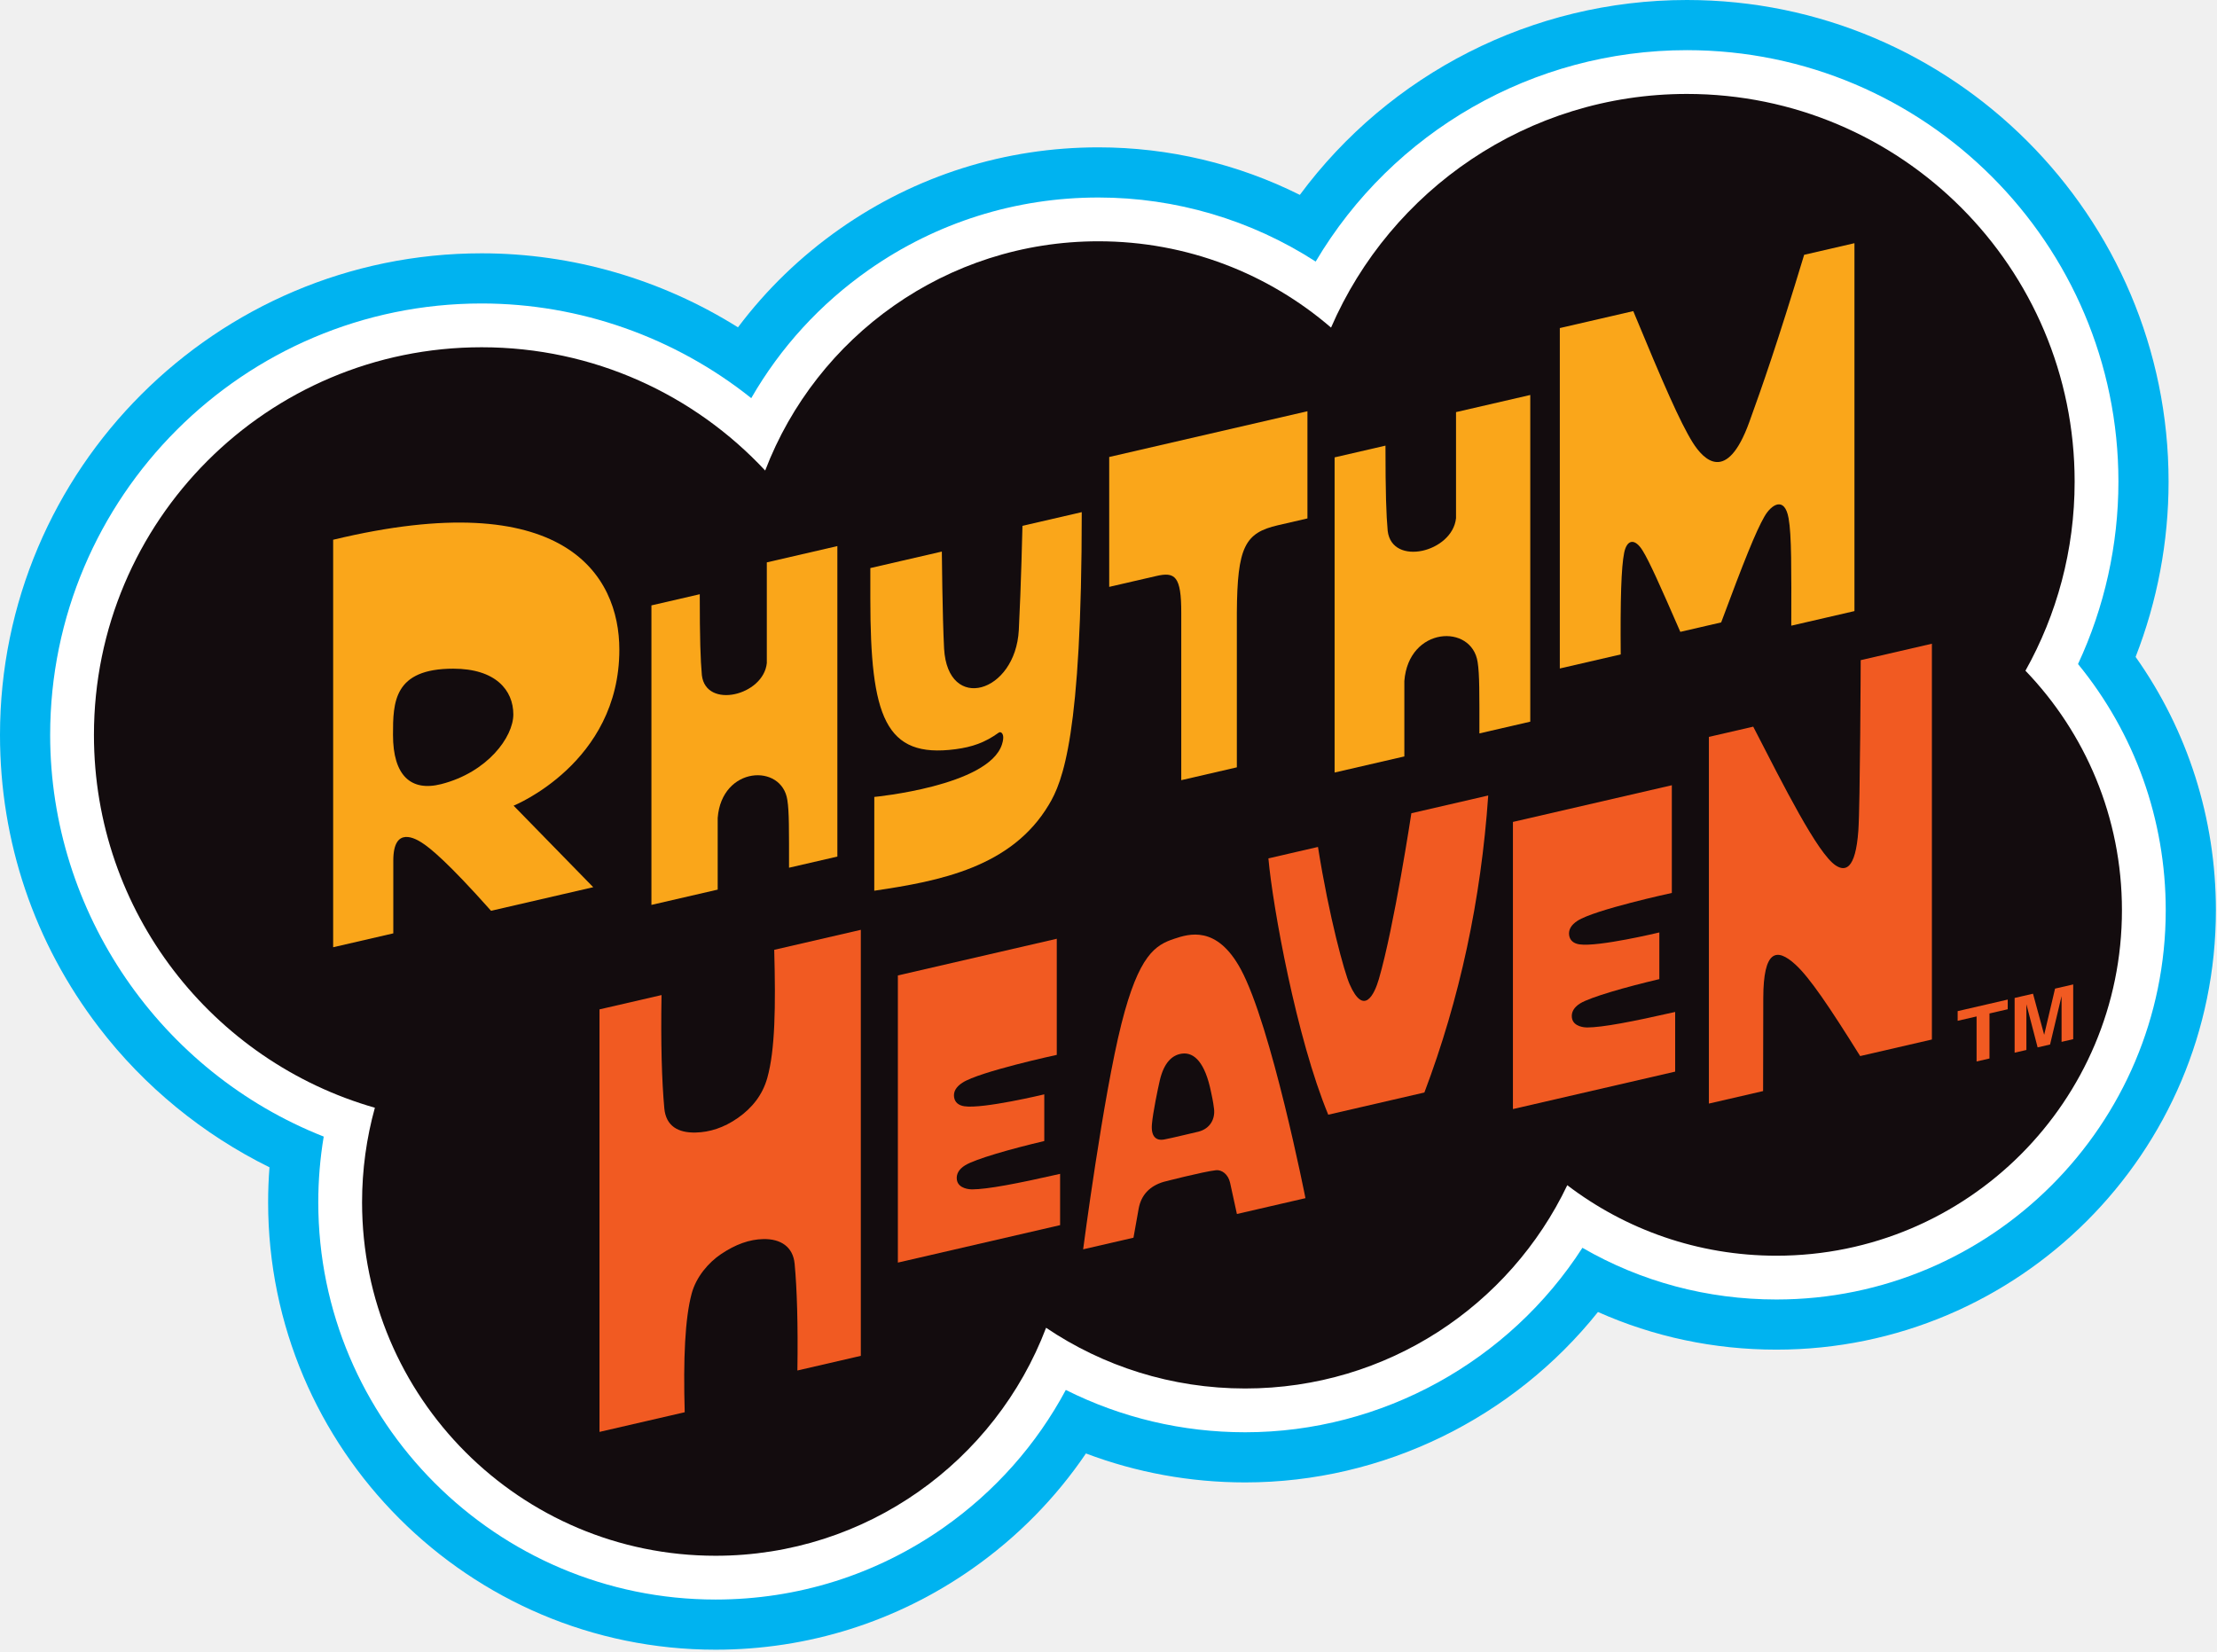
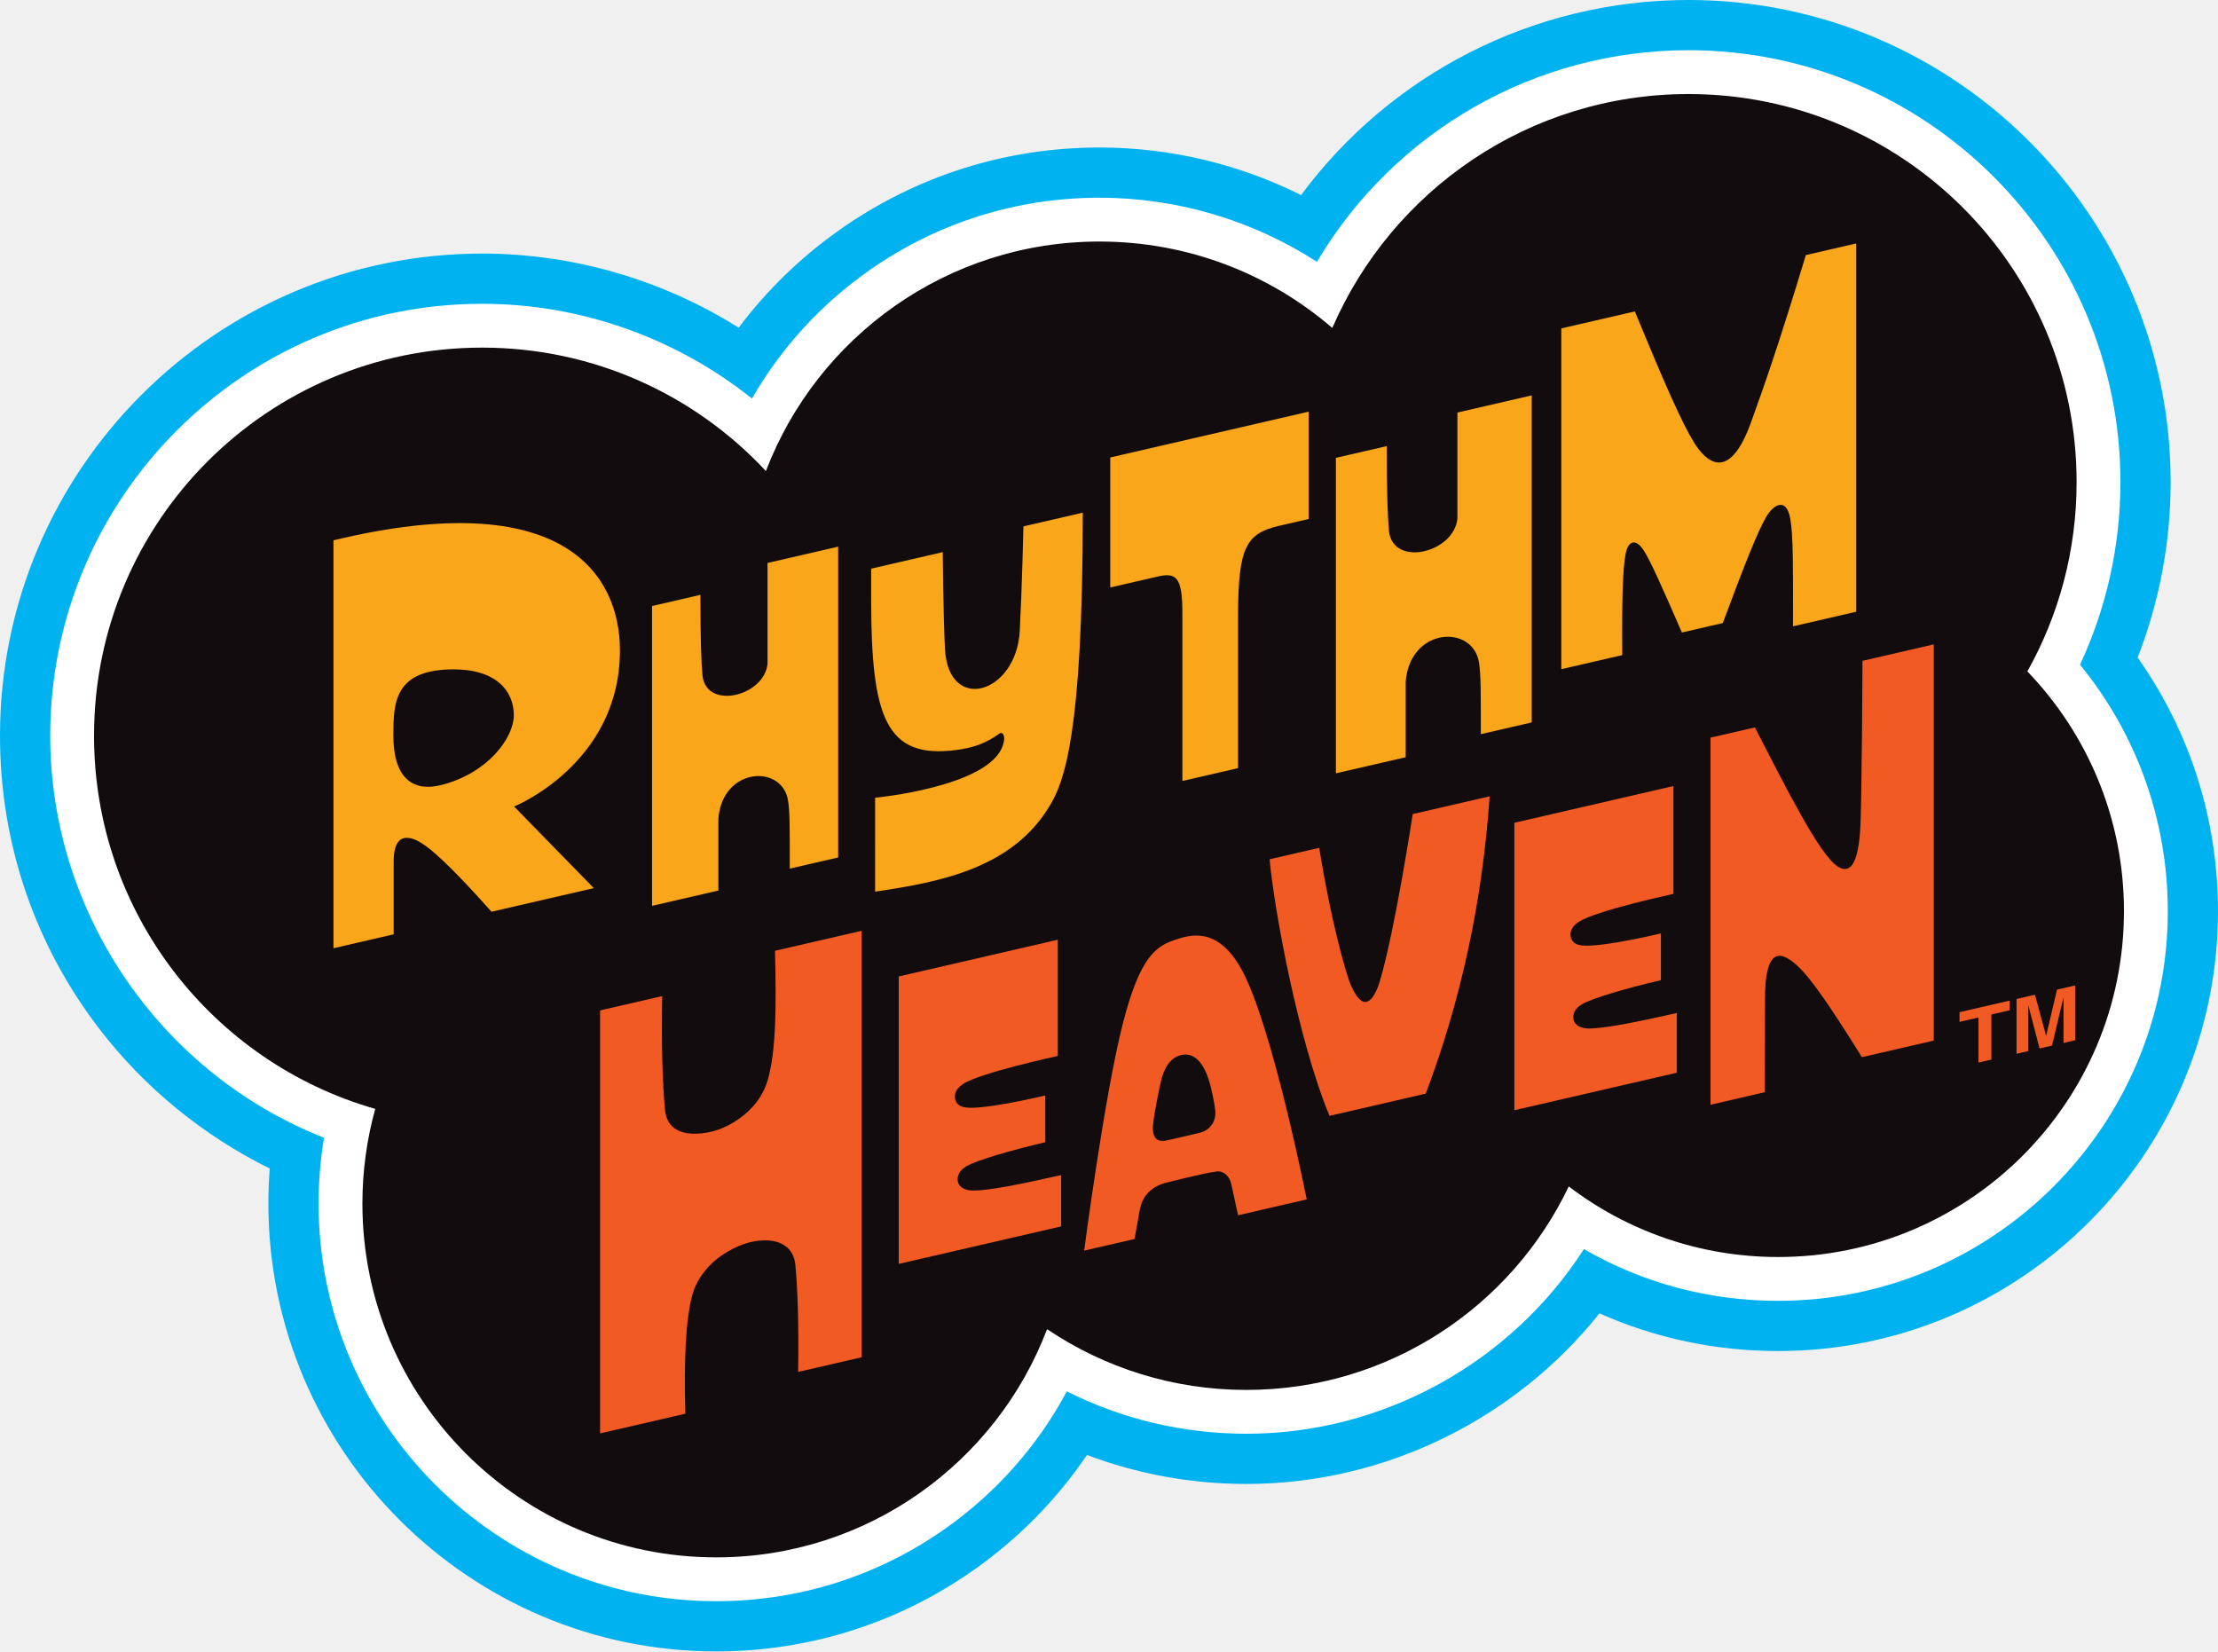
- <svg xmlns="http://www.w3.org/2000/svg" width="667px" height="497px" viewBox="0 0 667 497" version="1.1">
-   <g id="Page-1" stroke="none" stroke-width="1" fill="none" fill-rule="evenodd">
-     <g id="Rhythm-Heaven-Logo-(Alt)" transform="translate(-0.0004, 0.0007)" fill-rule="nonzero">
-       <path d="M642.511,298.709 C649.036,315.439 652.432,333.363 652.432,351.444 C652.432,431.348 587.427,496.355 507.523,496.355 C460.956,496.355 418.021,474.107 391.067,437.721 C372.384,447.056 351.647,452.021 330.46,452.021 C302.472,452.021 275.597,443.556 252.743,427.541 C240.892,419.236 230.561,409.228 222.025,397.868 C199.1,412.253 172.335,420.137 144.911,420.137 C65.007,420.137 5.68434189e-14,355.131 5.68434189e-14,275.227 C5.68434189e-14,243.104 10.299,212.672 29.781,187.217 C43.389,169.437 61.105,154.989 81.077,145.141 C80.804,141.644 80.668,138.131 80.668,134.612 C80.668,60.387 141.055,5.68434189e-14 215.279,5.68434189e-14 C243.125,5.68434189e-14 269.853,8.436 292.575,24.397 C306.091,33.892 317.607,45.616 326.712,59.043 C341.908,53.3 358.093,50.331 374.625,50.331 C416.236,50.331 455.335,69.772 480.76,101.609 C497.499,94.147 515.663,90.279 534.449,90.279 C607.355,90.279 666.667,149.591 666.667,222.495 C666.667,250.099 658.197,276.541 642.511,298.709" id="path20" fill="#00B3F0" transform="translate(333.3333, 248.1773) scale(-1, 1) rotate(-180) translate(-333.3333, -248.1773)" />
-       <path d="M625.189,296.56 C633.162,313.662 637.342,332.451 637.342,351.443 C637.342,423.027 579.105,481.264 507.522,481.264 C461.265,481.264 419.009,456.762 395.832,417.656 C376.46,430.171 353.765,436.931 330.461,436.931 C305.586,436.931 281.706,429.411 261.402,415.182 C246.789,404.942 234.778,391.792 226.02,376.563 C203.14,394.834 174.45,405.047 144.912,405.047 C73.328,405.047 15.09,346.81 15.09,275.227 C15.09,221.739 48.369,173.702 97.393,154.386 C96.306,147.87 95.757,141.255 95.757,134.612 C95.757,68.707 149.374,15.09 215.278,15.09 C240.004,15.09 263.733,22.578 283.901,36.744 C299.356,47.602 311.868,61.739 320.656,78.156 C337.321,69.788 355.717,65.42 374.625,65.42 C415.753,65.42 454.117,86.79 476.08,120.919 C493.756,110.706 513.669,105.368 534.449,105.368 C599.033,105.368 651.576,157.911 651.576,222.495 C651.576,249.73 642.27,275.688 625.189,296.56" id="path24" fill="#FFFFFF" transform="translate(333.3331, 248.1771) scale(-1, 1) rotate(-180) translate(-333.3331, -248.1771)" />
-       <path d="M609.37,294.553 C618.791,311.384 624.171,330.785 624.171,351.445 C624.171,415.868 571.946,468.092 507.522,468.092 C459.569,468.092 418.382,439.152 400.454,397.788 C381.663,413.972 357.205,423.758 330.461,423.758 C284.702,423.758 245.641,395.114 230.21,354.781 C208.918,377.601 178.583,391.874 144.911,391.874 C80.489,391.874 28.263,339.65 28.263,275.228 C28.263,221.948 63.986,177.013 112.786,163.062 C110.277,154.006 108.93,144.468 108.93,134.613 C108.93,75.878 156.545,28.264 215.279,28.264 C260.717,28.264 299.491,56.764 314.722,96.858 C331.831,85.328 352.442,78.594 374.625,78.594 C417.369,78.594 454.27,103.586 471.525,139.753 C488.994,126.448 510.797,118.542 534.451,118.542 C591.862,118.542 638.402,165.084 638.402,222.496 C638.402,250.473 627.347,275.866 609.37,294.553" id="path28" fill="#130C0E" transform="translate(333.3328, 248.1776) scale(-1, 1) rotate(-180) translate(-333.3328, -248.1776)" />
-       <path d="M620.237,302.093 L620.237,315.85 L616.779,301.293 L613.033,300.429 L609.655,313.408 L609.655,299.649 L606.115,298.833 L606.115,315.301 L611.647,316.578 L614.983,304.286 L615.024,304.294 L618.276,318.11 L623.737,319.37 L623.737,302.9 L620.237,302.093 Z M594.671,296.19 L594.671,309.738 L588.976,308.424 L588.976,311.336 L604.043,314.813 L604.043,311.901 L598.551,310.634 L598.551,297.085 L594.671,296.19 Z" id="path32" fill="#F15A22" transform="translate(606.3565, 307.7803) scale(-1, 1) rotate(-180) translate(-606.3565, -307.7803)" />
-       <path d="M559.806,327.099 C559.806,327.099 559.64,283.5 559.097,275.832 C558.249,263.852 555.03,263.531 552.292,265.328 C546.826,268.913 536.613,289.332 527.47,307.088 L514.13,304.008 L514.13,193.679 L530.442,197.445 L530.497,225.44 C530.525,239.809 534.448,240.744 540.15,235.524 C544.477,231.564 550.364,222.828 559.64,207.975 L581.225,212.959 L581.225,332.043 L559.806,327.099 Z" id="path36" fill="#F15A22" transform="translate(547.6776, 262.8605) scale(-1, 1) rotate(-180) translate(-547.6776, -262.8605)" />
-       <path d="M477.472,260.81 C476.977,260.807 473.313,260.931 472.921,263.727 C472.694,265.346 473.472,266.866 475.426,268.062 C478.484,269.933 489.066,272.974 499.224,275.357 L499.224,289.402 C499.224,289.402 480.833,284.977 475.176,285.818 C473.457,286.073 472.313,286.982 472.086,288.569 C471.853,290.191 472.67,291.654 474.592,292.903 C479.764,296.273 502.982,301.282 502.982,301.282 L502.982,333.693 L455.176,322.655 L455.176,236.259 L503.985,247.527 L503.985,265.478 C490.957,262.518 482.153,260.835 477.472,260.81" id="path40" fill="#F15A22" transform="translate(479.5803, 284.9761) scale(-1, 1) rotate(-180) translate(-479.5803, -284.9761)" />
-       <path d="M424.621,330.047 C424.621,330.047 419.443,295.927 414.844,280.158 C413.531,275.654 410.355,268.76 406.035,278.616 C404.487,282.147 399.895,298.642 396.524,319.906 L381.609,316.463 C382.915,301.842 390.075,262.351 399.613,239.344 L428.539,246.022 C439.185,274.199 445.573,303.958 447.745,335.386 L424.621,330.047 Z" id="path44" fill="#F15A22" transform="translate(414.6773, 287.3651) scale(-1, 1) rotate(-180) translate(-414.6773, -287.3651)" />
-       <path d="M360.531,316.585 C358.227,316.083 352.987,314.755 350.309,314.254 C347.746,313.753 346.247,315.198 346.565,318.857 C346.853,322.279 348.355,329.535 348.926,331.985 C350.187,337.403 352.665,339.663 355.578,340.069 C359.314,340.59 362.577,337.326 364.362,328.474 C364.535,327.618 364.97,325.842 365.255,323.43 C365.601,320.499 364.161,317.499 360.531,316.585 M373.281,365.497 C366.042,378.833 357.623,376.067 353.31,374.641 C347.659,372.771 342.643,369.869 337.393,349.05 C331.877,327.165 325.87,281.193 325.87,281.193 L341.015,284.689 L342.571,293.405 C343.323,297.614 346.003,300.289 350.086,301.491 C350.086,301.491 361.822,304.537 365.827,304.993 C367.519,305.185 369.507,303.849 370.086,301.199 L372.131,291.822 L392.757,296.583 C392.757,296.583 382.498,348.514 373.281,365.497" id="path48" fill="#F15A22" transform="translate(359.3135, 328.5419) scale(-1, 1) rotate(-180) translate(-359.3135, -328.5419)" />
-       <path d="M292.427,304.478 C291.933,304.476 288.269,304.601 287.877,307.396 C287.65,309.014 288.427,310.536 290.382,311.73 C293.439,313.602 304.022,316.644 314.179,319.025 L314.179,333.072 C314.179,333.072 295.787,328.646 290.131,329.488 C288.413,329.742 287.269,330.65 287.041,332.238 C286.809,333.86 287.626,335.322 289.546,336.573 C294.719,339.942 317.938,344.95 317.938,344.95 L317.938,379.885 L270.131,368.848 L270.131,282.45 L318.939,293.72 L318.939,309.148 C305.913,306.188 297.109,304.505 292.427,304.478" id="path52" fill="#F15A22" transform="translate(294.5353, 331.1676) scale(-1, 1) rotate(-180) translate(-294.5353, -331.1676)" />
-       <path d="M232.931,424.809 C233.391,407.596 233.205,394.711 230.844,386.255 C229.408,381.119 226.251,377.211 222.033,374.251 C217.739,371.236 213.432,369.916 209.216,369.833 C204.073,369.731 200.357,371.732 199.864,377.127 C199.112,385.337 198.777,396.816 199.028,411.196 L180.365,406.888 L180.365,279.761 L206.001,285.679 C205.541,301.893 206.095,313.92 208.088,321.359 C209.448,326.427 213.167,330.717 216.899,333.237 C221.26,336.183 225.491,337.712 229.716,337.781 C234.851,337.864 238.584,335.483 239.069,330.361 C239.779,322.859 240.112,312.035 239.903,298.239 L258.984,302.644 L258.984,430.825 L232.931,424.809 Z" id="path56" fill="#F15A22" transform="translate(219.6747, 355.2935) scale(-1, 1) rotate(-180) translate(-219.6747, -355.2935)" />
-       <path d="M557.925,90.438 L557.925,201.13 L542.793,197.637 C534.767,171.135 530.226,158.178 526.269,147.254 C519.525,128.667 512.53,135.967 509.27,141.151 C505.479,147.226 500.325,159.043 491.379,180.695 L469.282,175.594 L469.282,73.17 L487.606,77.401 C487.466,93.981 487.757,103.643 488.649,108.018 C489.457,111.947 491.826,112.505 494.222,108.603 C496.201,105.398 499.322,98.459 505.535,84.191 L517.825,87.029 C524.597,105.226 528.246,114.399 530.839,118.886 C532.929,122.537 536.913,125.101 538.113,118.357 C539.031,113.257 538.949,102.994 538.919,86.05 L557.925,90.438 Z" id="path60" fill="#FAA61A" transform="translate(513.6035, 137.1501) scale(-1, 1) rotate(-180) translate(-513.6035, -137.1501)" />
-       <path d="M438.056,227.278 L438.056,195.384 C436.999,185.094 418.788,180.738 417.498,191.544 C417.06,196.356 416.83,203.002 416.83,217.192 L401.528,213.66 L401.528,118.838 L422.508,123.681 L422.508,146.378 C423.784,162.793 442.807,163.704 444.558,152.057 C445.146,148.386 445.091,142.585 445.091,130.61 L460.392,134.142 L460.392,232.434 L438.056,227.278 Z" id="path64" fill="#FAA61A" transform="translate(430.9603, 175.6364) scale(-1, 1) rotate(-180) translate(-430.9603, -175.6364)" />
-       <path d="M333.713,220.964 L333.713,181.886 L347.829,185.145 C353.456,186.445 355.432,185.25 355.391,173.948 L355.391,123.729 L372.116,127.59 L372.116,174.062 C372.232,194.012 374.573,198.141 384.495,200.432 L393.353,202.477 L393.353,234.733 L333.713,220.964 Z" id="path68" fill="#FAA61A" transform="translate(363.5332, 179.2309) scale(-1, 1) rotate(-180) translate(-363.5332, -179.2309)" />
-       <path d="M325.453,267.996 L307.616,263.879 C307.616,263.879 307.209,245.901 306.517,232.504 C305.484,213.5 285.164,207.588 284.037,226.921 C283.523,236.776 283.359,256.133 283.359,256.133 L261.847,251.167 L261.847,242.024 C261.847,206.423 266.259,193.867 287.443,196.664 C292.457,197.327 296.264,198.612 300.491,201.66 C300.765,201.833 301.035,201.807 301.253,201.66 C301.707,201.333 302.192,200.417 301.444,198.093 C297.412,185.575 263.04,182.309 263.04,182.309 L263.031,154.091 C282.771,156.996 304.319,161.161 315.531,179.929 C319.765,186.913 325.455,201.037 325.453,267.996" id="path72" fill="#FAA61A" transform="translate(293.6501, 211.0433) scale(-1, 1) rotate(-180) translate(-293.6501, -211.0433)" />
-       <path d="M230.701,267.362 L230.701,237.05 C229.697,227.271 212.389,223.131 211.162,233.401 C210.746,237.974 210.527,244.291 210.527,257.777 L195.986,254.419 L195.986,164.303 L215.923,168.906 L215.923,190.477 C217.137,206.077 235.215,206.943 236.878,195.874 C237.438,192.385 237.386,186.871 237.386,175.491 L251.927,178.847 L251.927,272.263 L230.701,267.362 Z" id="path76" fill="#FAA61A" transform="translate(223.9568, 218.2833) scale(-1, 1) rotate(-180) translate(-223.9568, -218.2833)" />
-       <path d="M132.752,206.31 C123.622,203.982 118.236,208.873 118.236,221.146 C118.236,230.935 118.422,241.042 136.344,241.042 C149.106,241.042 154.428,234.581 154.44,227.293 C154.452,220.493 146.674,209.859 132.752,206.31 M186.335,246.747 C186.335,269.29 169.724,296.557 100.231,279.83 L100.231,157.227 L118.328,161.406 L118.328,183.313 C118.328,194.006 125.287,189.711 126.824,188.746 C129.422,187.114 134.847,182.677 147.735,168.195 L178.479,175.293 L154.522,199.822 C154.522,199.822 186.335,212.631 186.335,246.747" id="path80" fill="#FAA61A" transform="translate(143.2829, 221.1147) scale(-1, 1) rotate(-180) translate(-143.2829, -221.1147)" />
+ <svg xmlns="http://www.w3.org/2000/svg" version="1.1" id="svg2" width="666.667" height="496.355" viewBox="0 0 666.667 496.355">
+   <defs id="defs6">
+     <clipPath clipPathUnits="userSpaceOnUse" id="clipPath16">
+       <path d="M 0,372.266 H 500 V 0 H 0 Z" id="path14" />
+     </clipPath>
+   </defs>
+   <g id="g8" transform="matrix(1.333333,0,0,-1.333333,0,496.3547)">
+     <g id="g10">
+       <g id="g12" clip-path="url(#clipPath16)">
+         <g id="g18" transform="translate(481.8827,224.0315)">
+           <path d="m 0,0 c 4.894,12.547 7.441,25.99 7.441,39.551 0,59.928 -48.754,108.683 -108.682,108.683 -34.925,0 -67.126,-16.686 -87.342,-43.975 -14.012,7.001 -29.565,10.725 -45.455,10.725 -20.991,0 -41.147,-6.349 -58.288,-18.36 -8.888,-6.229 -16.636,-13.735 -23.038,-22.255 -17.194,10.789 -37.268,16.702 -57.836,16.702 -59.928,0 -108.683,-48.755 -108.683,-108.683 0,-24.092 7.724,-46.916 22.336,-66.007 10.206,-13.335 23.493,-24.171 38.472,-31.557 -0.205,-2.623 -0.307,-5.258 -0.307,-7.897 0,-55.669 45.29,-100.959 100.958,-100.959 20.885,0 40.931,6.327 57.972,18.298 10.137,7.121 18.774,15.914 25.603,25.984 11.397,-4.307 23.536,-6.534 35.935,-6.534 31.208,0 60.532,14.581 79.601,38.459 12.554,-5.597 26.177,-8.498 40.267,-8.498 54.679,0 99.163,44.484 99.163,99.162 C 18.117,-36.458 11.765,-16.626 0,0" style="fill:#00b3f0;fill-opacity:1;fill-rule:nonzero;stroke:none" id="path20" />
+         </g>
+         <g id="g22" transform="translate(468.8915,222.4202)">
+           <path d="m 0,0 c 5.98,12.826 9.115,26.918 9.115,41.162 0,53.688 -43.678,97.366 -97.365,97.366 -34.693,0 -66.385,-18.377 -83.768,-47.706 -14.529,9.386 -31.55,14.456 -49.028,14.456 -18.656,0 -36.566,-5.64 -51.794,-16.312 -10.96,-7.68 -19.968,-17.542 -26.537,-28.964 -17.16,13.703 -38.677,21.363 -60.831,21.363 -53.688,0 -97.366,-43.678 -97.366,-97.365 0,-40.116 24.959,-76.144 61.727,-90.631 -0.815,-4.887 -1.227,-9.848 -1.227,-14.83 0,-49.429 40.213,-89.642 89.641,-89.642 18.544,0 36.341,5.616 51.467,16.241 11.591,8.143 20.975,18.746 27.566,31.059 12.499,-6.276 26.296,-9.552 40.477,-9.552 30.846,0 59.619,16.027 76.091,41.624 13.257,-7.66 28.192,-11.663 43.777,-11.663 48.438,0 87.845,39.407 87.845,87.845 C 19.79,-35.123 12.811,-15.654 0,0" style="fill:#ffffff;fill-opacity:1;fill-rule:nonzero;stroke:none" id="path24" />
+         </g>
+         <g id="g26" transform="translate(457.0273,220.9138)">
+           <path d="m 0,0 c 7.066,12.623 11.101,27.174 11.101,42.669 0,48.317 -39.169,87.485 -87.487,87.485 -35.965,0 -66.855,-21.705 -80.301,-52.728 -14.093,12.138 -32.437,19.478 -52.495,19.478 -34.319,0 -63.615,-21.483 -75.188,-51.733 -15.969,17.115 -38.72,27.82 -63.974,27.82 -48.317,0 -87.486,-39.168 -87.486,-87.485 0,-39.96 26.792,-73.661 63.392,-84.124 -1.882,-6.792 -2.892,-13.946 -2.892,-21.337 0,-44.051 35.711,-79.762 79.762,-79.762 34.078,0 63.159,21.375 74.582,51.446 12.832,-8.648 28.29,-13.698 44.927,-13.698 32.058,0 59.734,18.744 72.675,45.869 13.102,-9.979 29.454,-15.908 47.195,-15.908 43.058,0 77.963,34.906 77.963,77.965 C 21.774,-33.06 13.483,-14.015 0,0" style="fill:#130c0e;fill-opacity:1;fill-rule:nonzero;stroke:none" id="path28" />
+         </g>
+         <g id="g30" transform="translate(465.1776,137.1648)">
+           <path d="M 0,0 V 10.318 L -2.594,-0.6 -5.403,-1.248 -7.937,8.486 V -1.833 l -2.655,-0.612 V 9.906 l 4.149,0.958 2.502,-9.219 0.031,0.006 2.439,10.362 4.096,0.945 V 0.605 Z M -19.175,-4.427 V 5.734 l -4.271,-0.986 v 2.184 l 11.3,2.608 V 7.356 l -4.119,-0.95 V -3.756 Z" style="fill:#f15a22;fill-opacity:1;fill-rule:nonzero;stroke:none" id="path32" />
+         </g>
+         <g id="g34" transform="translate(419.8544,223.2986)">
+           <path d="m 0,0 c 0,0 -0.125,-32.699 -0.532,-38.45 -0.636,-8.985 -3.05,-9.226 -5.104,-7.878 -4.099,2.689 -11.759,18.003 -18.616,31.32 l -10.005,-2.31 v -82.747 l 12.234,2.825 0.041,20.996 c 0.021,10.777 2.963,11.478 7.24,7.563 3.245,-2.97 7.66,-9.522 14.617,-20.662 l 16.189,3.738 V 3.708 Z" style="fill:#f15a22;fill-opacity:1;fill-rule:nonzero;stroke:none" id="path36" />
+         </g>
+         <g id="g38" transform="translate(358.1034,140.4089)">
+           <path d="M 0,0 C -0.371,-0.002 -3.119,0.091 -3.413,2.188 -3.583,3.402 -3,4.542 -1.534,5.439 0.759,6.842 8.696,9.123 16.314,10.91 v 10.534 c 0,0 -13.793,-3.319 -18.036,-2.688 -1.289,0.191 -2.147,0.873 -2.317,2.063 -0.175,1.217 0.438,2.314 1.879,3.251 3.879,2.527 21.293,6.284 21.293,6.284 v 24.308 l -35.855,-8.278 v -64.797 l 36.607,8.451 V 3.501 C 10.114,1.281 3.511,0.019 0,0" style="fill:#f15a22;fill-opacity:1;fill-rule:nonzero;stroke:none" id="path40" />
+         </g>
+         <g id="g42" transform="translate(318.4657,188.7532)">
+           <path d="m 0,0 c 0,0 -3.884,-25.59 -7.333,-37.417 -0.985,-3.378 -3.367,-8.548 -6.607,-1.156 -1.161,2.648 -4.605,15.019 -7.133,30.967 l -11.186,-2.582 c 0.979,-10.966 6.349,-40.584 13.503,-57.839 l 21.694,5.008 c 7.985,21.133 12.776,43.452 14.405,67.023 z" style="fill:#f15a22;fill-opacity:1;fill-rule:nonzero;stroke:none" id="path44" />
+         </g>
+         <g id="g46" transform="translate(270.3983,116.8913)">
+           <path d="m 0,0 c -1.728,-0.376 -5.658,-1.372 -7.667,-1.748 -1.922,-0.376 -3.046,0.708 -2.808,3.452 0.216,2.567 1.343,8.009 1.771,9.846 0.946,4.064 2.804,5.759 4.989,6.063 2.802,0.391 5.249,-2.057 6.588,-8.696 C 3.003,8.275 3.329,6.943 3.543,5.134 3.802,2.936 2.722,0.686 0,0 m 9.562,36.684 c -5.429,10.002 -11.743,7.928 -14.978,6.858 -4.238,-1.402 -8,-3.579 -11.938,-19.193 -4.137,-16.414 -8.642,-50.893 -8.642,-50.893 l 11.359,2.622 1.167,6.537 c 0.564,3.157 2.574,5.163 5.636,6.065 0,0 8.802,2.284 11.806,2.626 1.269,0.144 2.76,-0.858 3.194,-2.845 l 1.534,-7.033 15.469,3.571 c 0,0 -7.694,38.948 -14.607,51.685" style="fill:#f15a22;fill-opacity:1;fill-rule:nonzero;stroke:none" id="path48" />
+         </g>
+         <g id="g50" transform="translate(219.3202,103.8728)">
+           <path d="M 0,0 C -0.371,-0.002 -3.119,0.092 -3.413,2.188 -3.583,3.402 -3,4.543 -1.534,5.439 0.759,6.843 8.696,9.124 16.314,10.91 v 10.535 c 0,0 -13.794,-3.319 -18.036,-2.688 -1.289,0.191 -2.147,0.872 -2.318,2.063 -0.174,1.216 0.439,2.313 1.879,3.251 3.88,2.527 21.294,6.283 21.294,6.283 v 26.201 l -35.855,-8.278 v -64.798 l 36.606,8.452 V 3.502 C 10.114,1.282 3.511,0.02 0,0" style="fill:#f15a22;fill-opacity:1;fill-rule:nonzero;stroke:none" id="path52" />
+         </g>
+         <g id="g54" transform="translate(174.6977,157.9324)">
+           <path d="m 0,0 c 0.345,-12.91 0.206,-22.574 -1.565,-28.916 -1.077,-3.852 -3.445,-6.783 -6.608,-9.003 -3.221,-2.261 -6.451,-3.251 -9.613,-3.313 -3.857,-0.077 -6.644,1.424 -7.014,5.47 -0.564,6.158 -0.815,14.767 -0.627,25.552 l -13.997,-3.231 v -95.345 l 19.227,4.438 c -0.345,12.161 0.07,21.181 1.565,26.76 1.02,3.801 3.809,7.019 6.608,8.909 3.271,2.209 6.444,3.356 9.613,3.408 3.851,0.062 6.651,-1.724 7.015,-5.565 0.532,-5.627 0.782,-13.745 0.625,-24.092 l 14.311,3.304 V 4.512 Z" style="fill:#f15a22;fill-opacity:1;fill-rule:nonzero;stroke:none" id="path56" />
+         </g>
+         <g id="g58" transform="translate(418.4433,234.3689)">
+           <path d="m 0,0 v 83.019 l -11.349,-2.62 C -17.368,60.523 -20.774,50.805 -23.742,42.612 -28.8,28.672 -34.046,34.147 -36.491,38.035 -39.334,42.591 -43.2,51.454 -49.909,67.693 l -16.573,-3.826 v -76.818 l 13.743,3.173 c -0.105,12.435 0.113,19.682 0.782,22.963 0.606,2.947 2.383,3.365 4.18,0.439 1.484,-2.404 3.825,-7.608 8.485,-18.309 l 9.217,2.128 c 5.079,13.648 7.816,20.528 9.761,23.893 1.567,2.738 4.555,4.661 5.455,-0.397 0.689,-3.825 0.627,-11.522 0.605,-24.23 z" style="fill:#faa61a;fill-opacity:1;fill-rule:nonzero;stroke:none" id="path60" />
+         </g>
+         <g id="g62" transform="translate(328.5419,279.2697)">
+           <path d="m 0,0 v -23.921 c -0.793,-7.717 -14.451,-10.984 -15.419,-2.88 -0.328,3.609 -0.501,8.594 -0.501,19.236 l -11.476,-2.649 V -81.33 l 15.735,3.632 v 17.023 c 0.957,12.311 15.224,12.994 16.537,4.259 0.441,-2.753 0.4,-7.104 0.4,-16.085 l 11.476,2.649 V 3.867 Z" style="fill:#faa61a;fill-opacity:1;fill-rule:nonzero;stroke:none" id="path64" />
+         </g>
+         <g id="g66" transform="translate(250.2846,269.1418)">
+           <path d="m 0,0 v -29.308 l 10.587,2.444 c 4.22,0.975 5.702,0.079 5.671,-8.398 v -37.664 l 12.544,2.896 v 34.854 c 0.087,14.962 1.843,18.059 9.284,19.777 l 6.644,1.534 v 24.192 z" style="fill:#faa61a;fill-opacity:1;fill-rule:nonzero;stroke:none" id="path68" />
+         </g>
+         <g id="g70" transform="translate(244.0898,256.6975)">
+           <path d="m 0,0 -13.378,-3.088 c 0,0 -0.305,-13.483 -0.824,-23.531 -0.775,-14.253 -16.015,-18.687 -16.86,-4.187 -0.386,7.391 -0.509,21.909 -0.509,21.909 l -16.134,-3.725 v -6.857 c 0,-26.701 3.309,-36.118 19.197,-34.02 3.761,0.497 6.616,1.461 9.786,3.747 0.206,0.13 0.408,0.11 0.572,0 0.34,-0.245 0.704,-0.932 0.143,-2.675 -3.024,-9.389 -28.803,-11.838 -28.803,-11.838 l -0.007,-21.164 c 14.805,2.179 30.966,5.303 39.375,19.379 C -4.266,-60.812 0.001,-50.219 0,0" style="fill:#faa61a;fill-opacity:1;fill-rule:nonzero;stroke:none" id="path72" />
+         </g>
+         <g id="g74" transform="translate(173.0253,245.362)">
+           <path d="m 0,0 v -22.734 c -0.753,-7.334 -13.734,-10.439 -14.654,-2.737 -0.312,3.43 -0.476,8.168 -0.476,18.282 l -10.906,-2.518 v -67.587 l 14.953,3.452 v 16.178 c 0.91,11.7 14.469,12.35 15.716,4.048 0.42,-2.617 0.381,-6.752 0.381,-15.287 l 10.906,2.517 V 3.676 Z" style="fill:#faa61a;fill-opacity:1;fill-rule:nonzero;stroke:none" id="path76" />
+         </g>
+         <g id="g78" transform="translate(99.5639,195.3259)">
+           <path d="m 0,0 c -6.848,-1.746 -10.887,1.922 -10.887,11.127 0,7.342 0.139,14.922 13.581,14.922 9.571,0 13.563,-4.846 13.572,-10.312 C 16.275,10.637 10.441,2.662 0,0 m 40.187,30.328 c 0,16.907 -12.458,37.357 -64.578,24.812 v -91.952 l 13.573,3.134 v 16.43 c 0,8.02 5.219,4.799 6.372,4.075 1.948,-1.224 6.017,-4.552 15.683,-15.413 l 23.058,5.323 -17.968,18.397 c 0,0 23.86,9.607 23.86,35.194" style="fill:#faa61a;fill-opacity:1;fill-rule:nonzero;stroke:none" id="path80" />
+         </g>
+       </g>
    </g>
  </g>
</svg>
